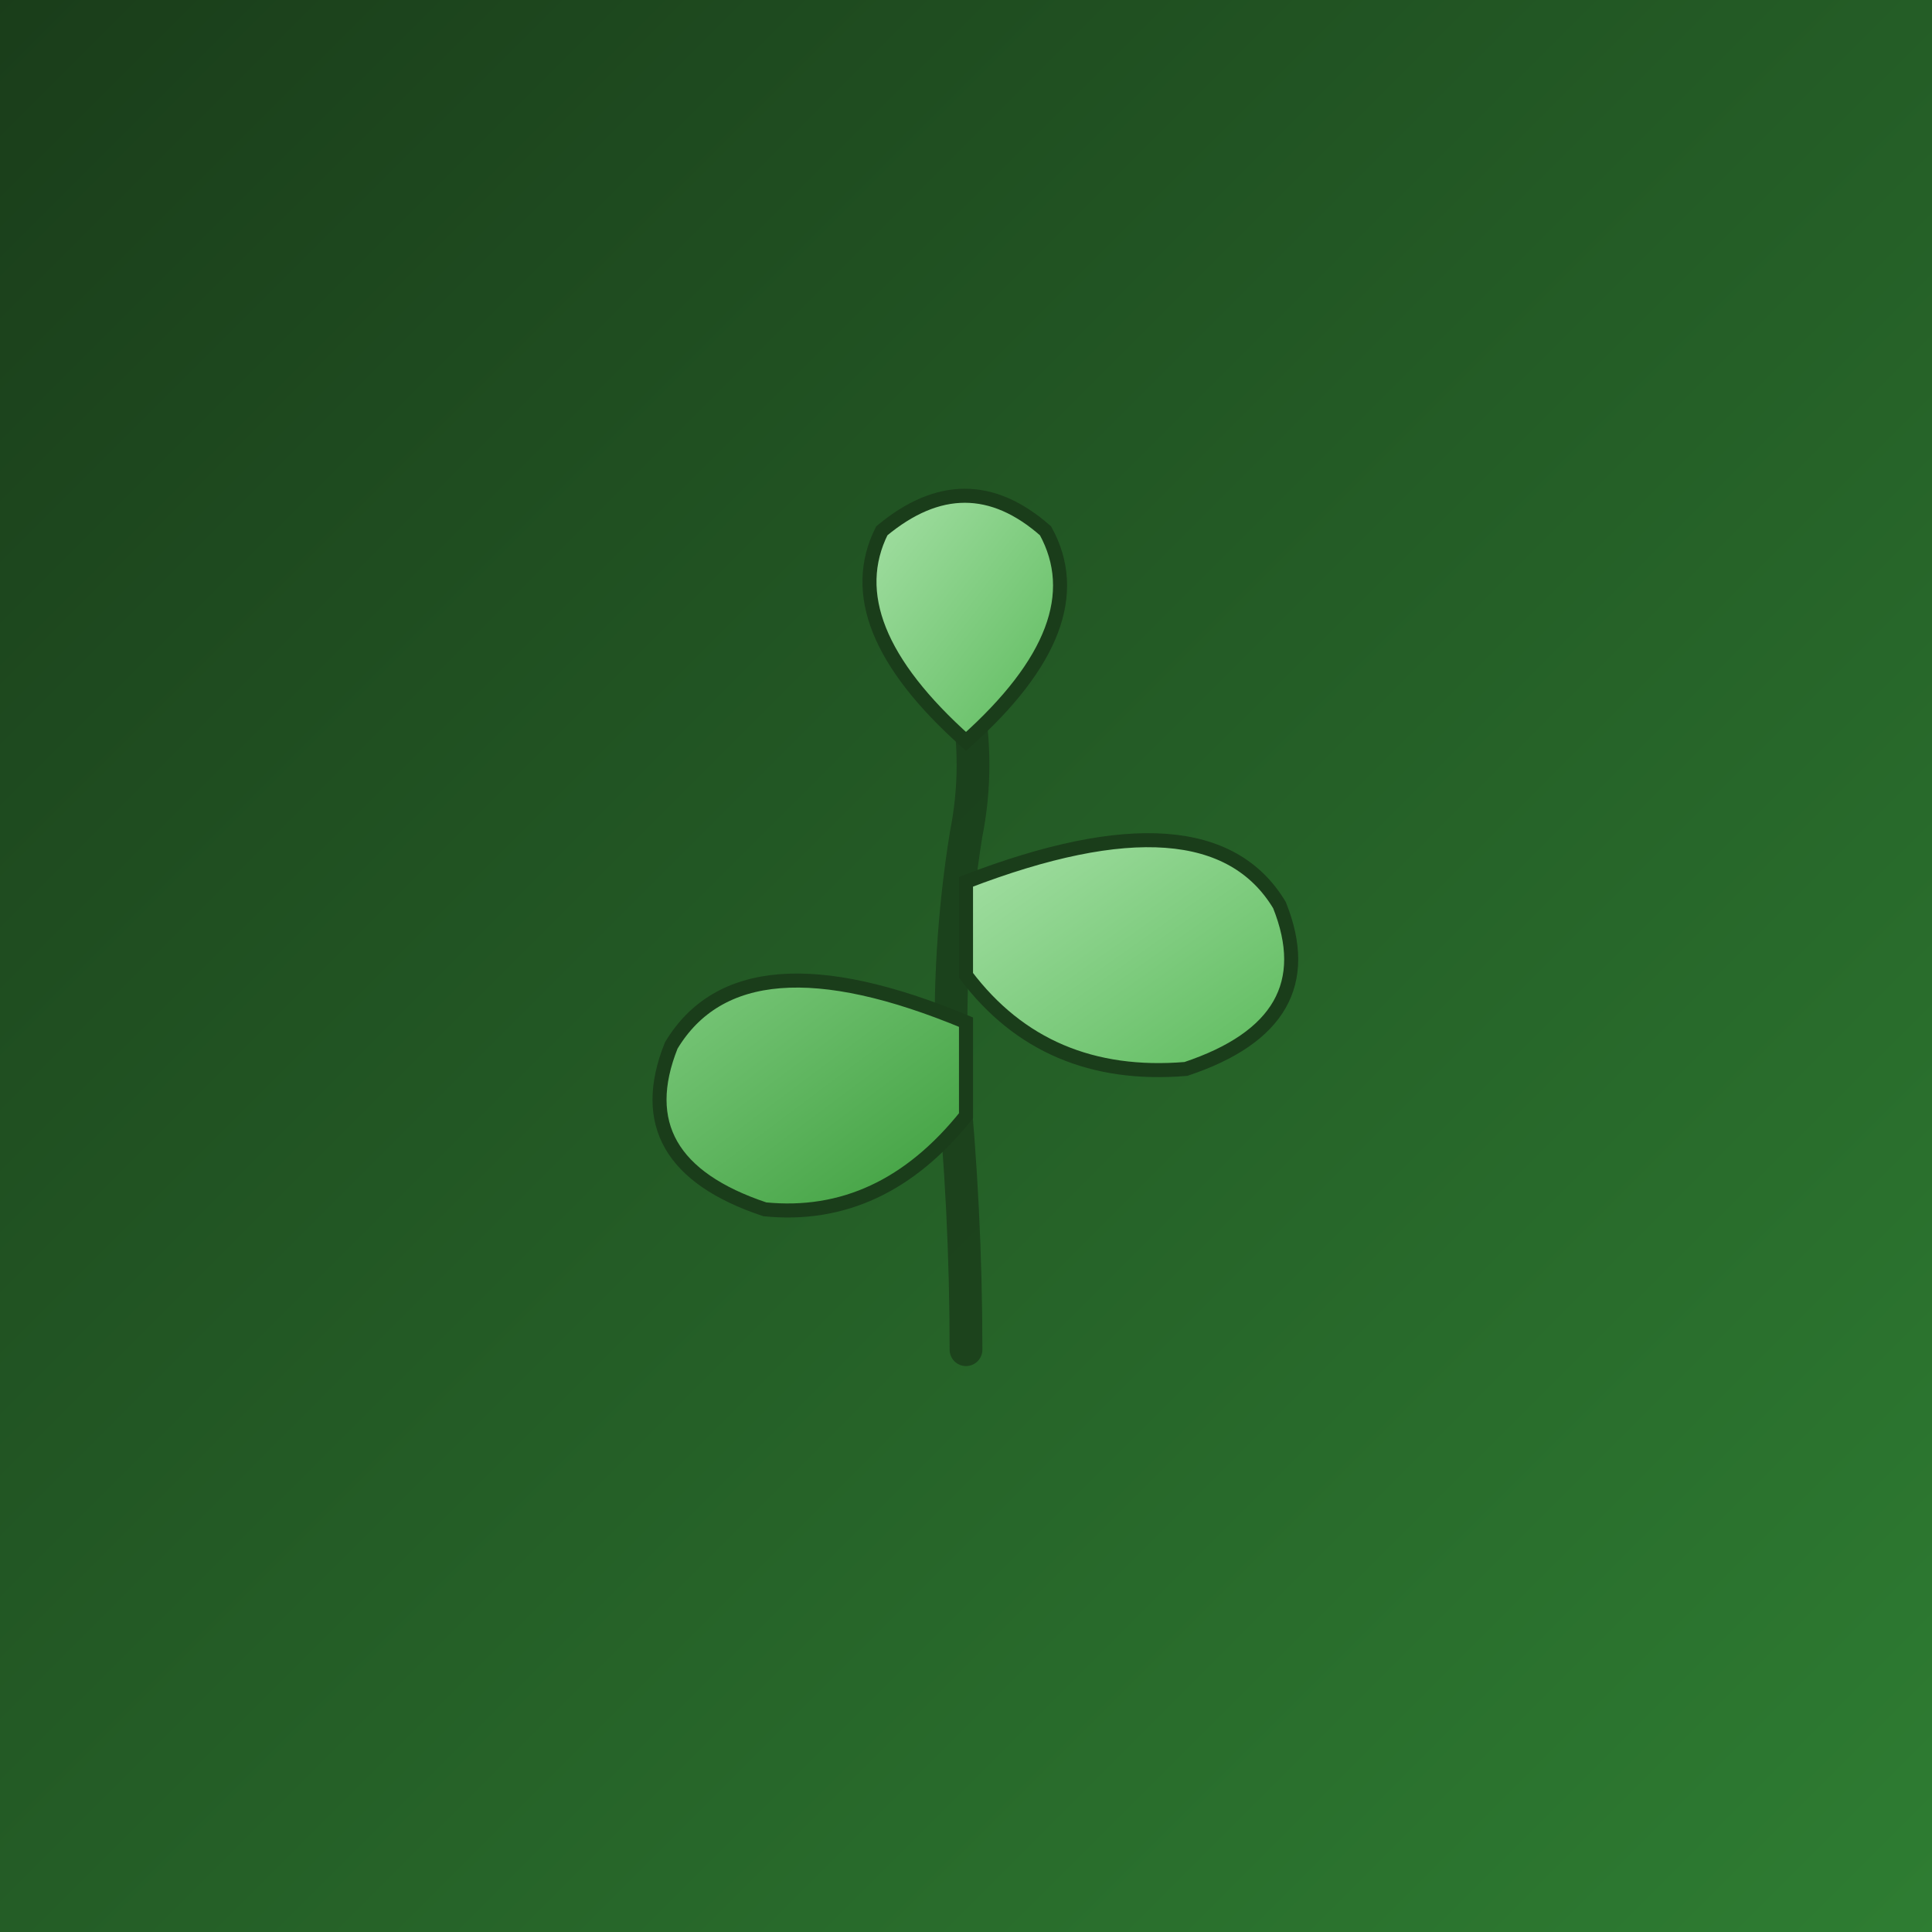
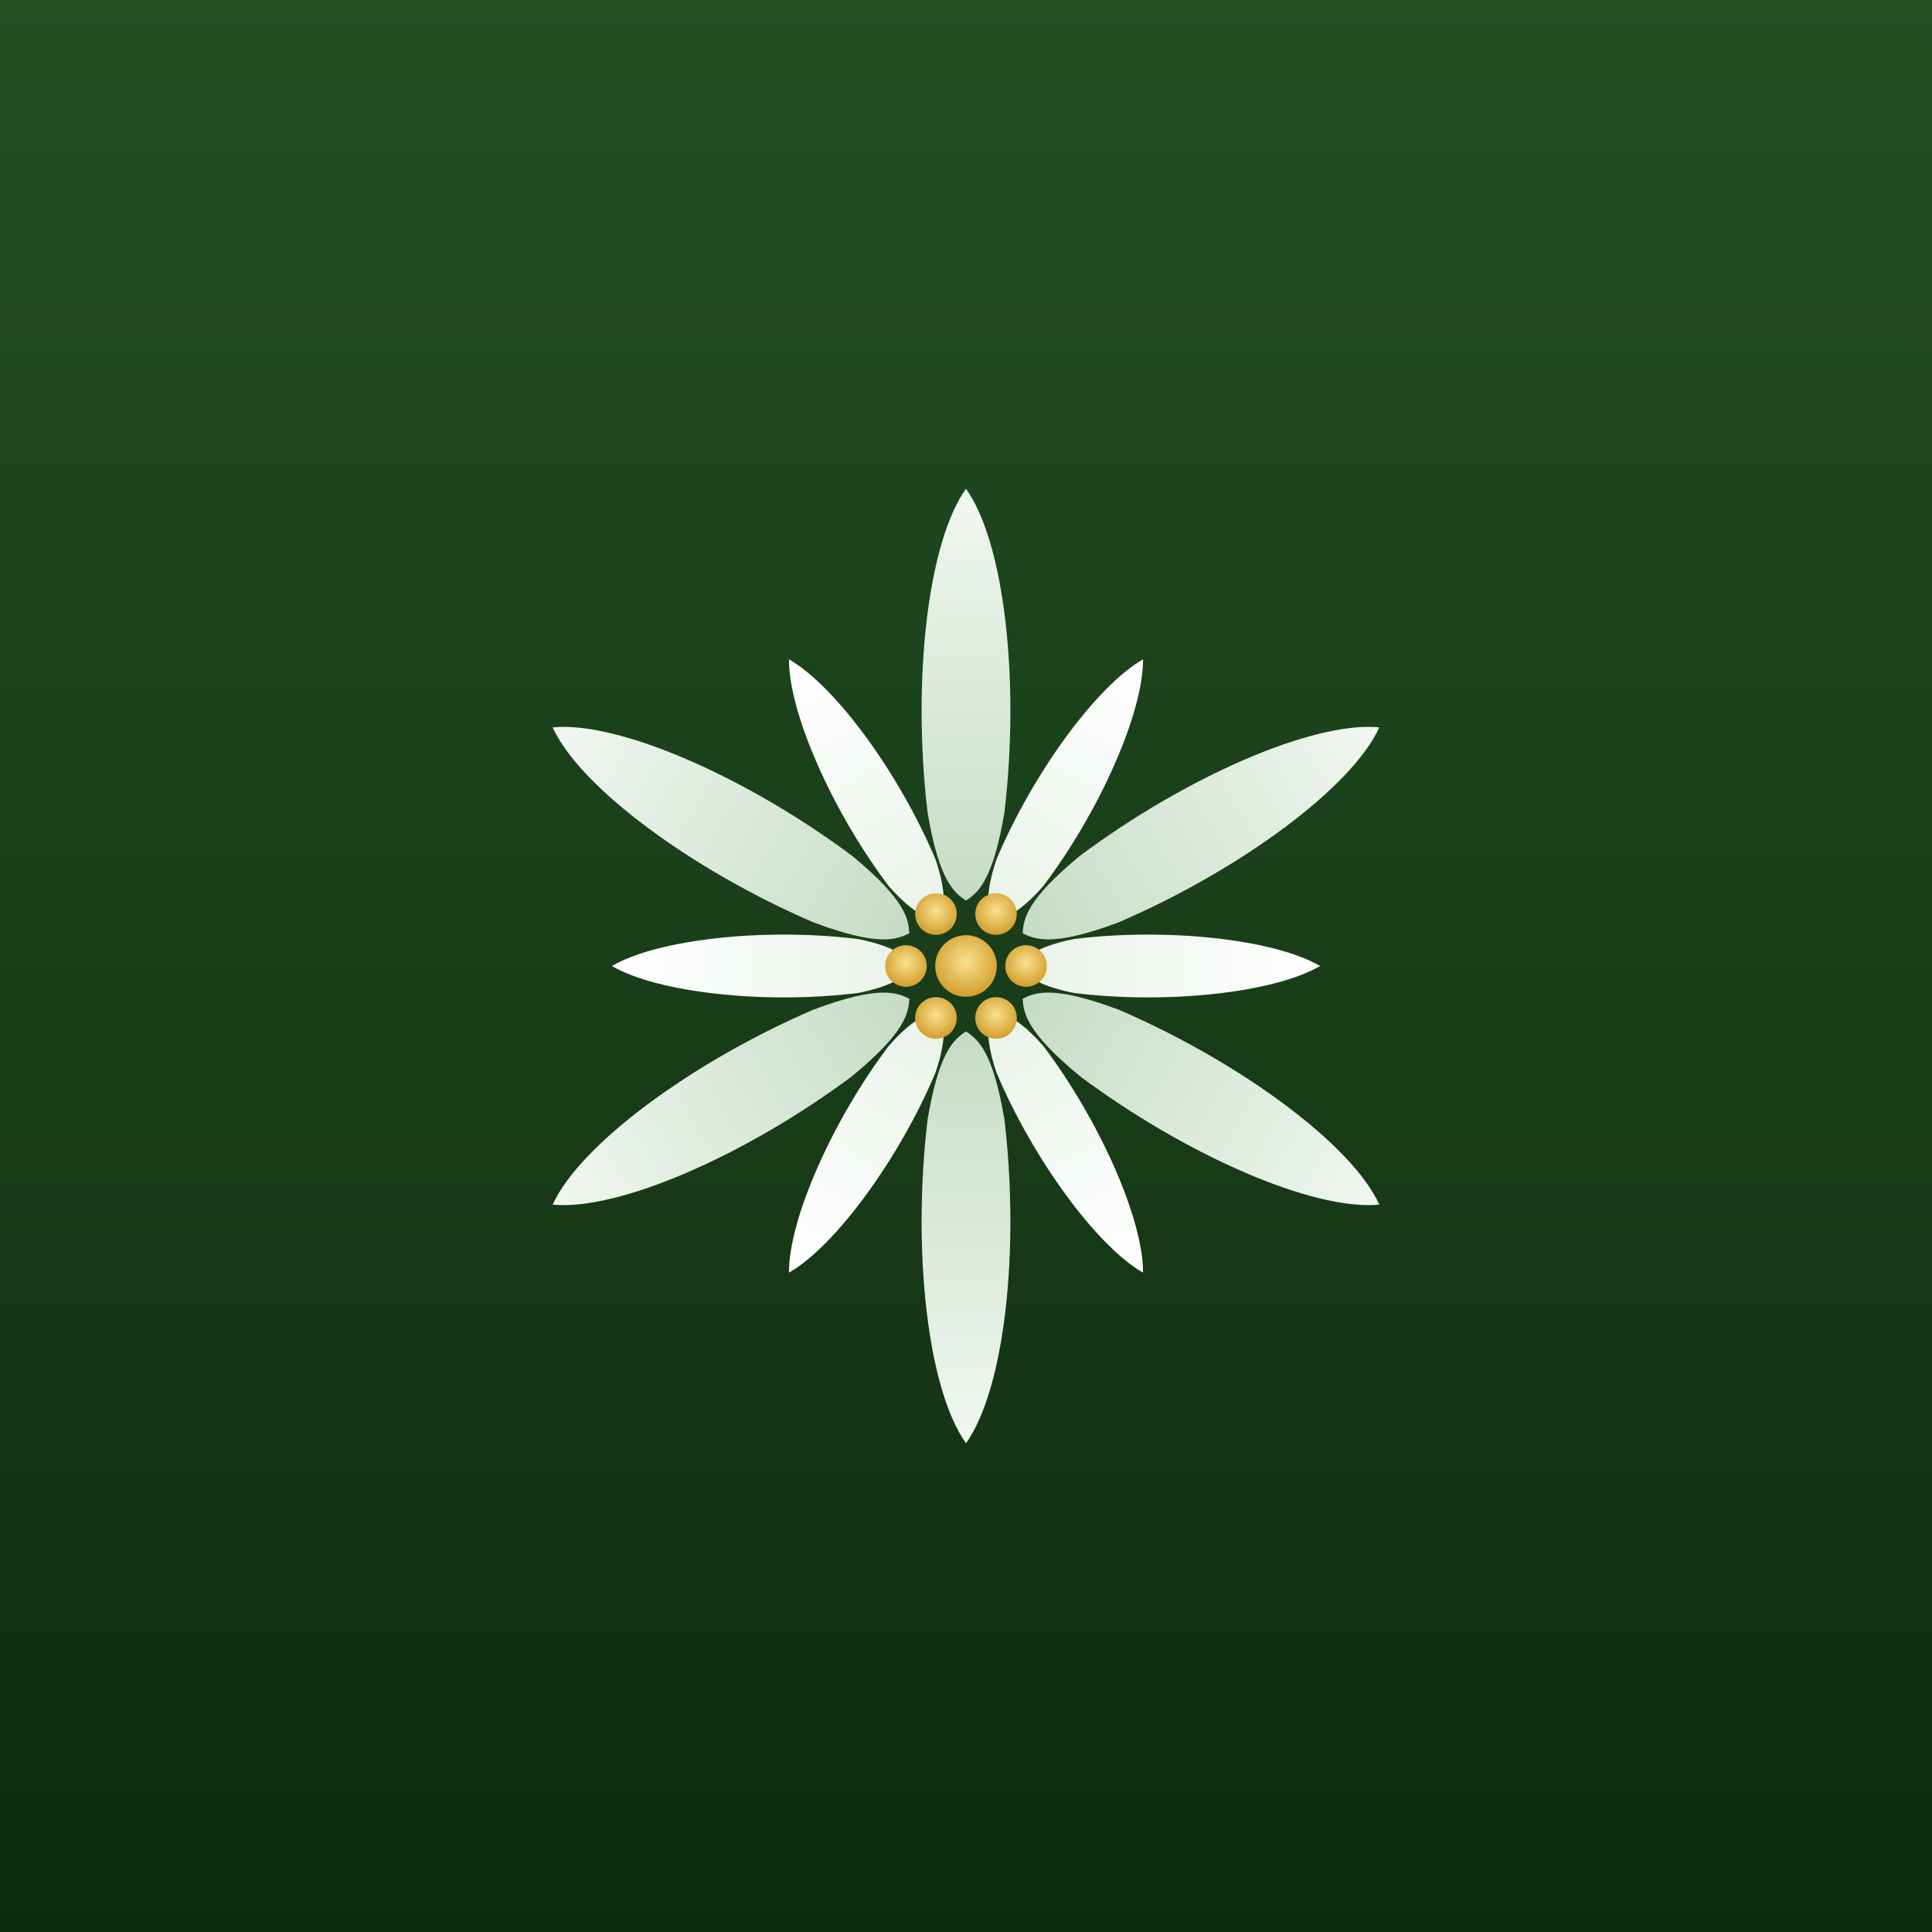
- <svg xmlns="http://www.w3.org/2000/svg" viewBox="0 0 512 512">
+ <svg xmlns="http://www.w3.org/2000/svg" width="512" height="512" viewBox="0 0 512 512" role="img" aria-label="GreenScan App-Icon (Edelweiss, maskable)">
  <defs>
-     <linearGradient id="bg" x1="0%" y1="0%" x2="100%" y2="100%">
-       <stop offset="0%" stop-color="#1a3d1a" />
-       <stop offset="100%" stop-color="#2e7d32" />
+     <linearGradient id="tile" x1="0" y1="0" x2="0" y2="1">
+       <stop offset="0" stop-color="#234f23" />
+       <stop offset="1" stop-color="#102c0f" />
    </linearGradient>
-     <linearGradient id="leaf" x1="0%" y1="0%" x2="100%" y2="100%">
-       <stop offset="0%" stop-color="#7cc97c" />
-       <stop offset="100%" stop-color="#3d9e3d" />
+     <linearGradient id="eLo" x1="0" y1="0" x2="0" y2="1">
+       <stop offset="0" stop-color="#f1f7f1" />
+       <stop offset="1" stop-color="#c6dcc6" />
    </linearGradient>
-     <linearGradient id="leaf2" x1="0%" y1="0%" x2="100%" y2="100%">
-       <stop offset="0%" stop-color="#a5e0a5" />
-       <stop offset="100%" stop-color="#5cba5c" />
+     <linearGradient id="eUp" x1="0" y1="0" x2="0" y2="1">
+       <stop offset="0" stop-color="#ffffff" />
+       <stop offset="1" stop-color="#e9f3e9" />
    </linearGradient>
+     <radialGradient id="eC" cx="0.5" cy="0.42" r="0.62">
+       <stop offset="0" stop-color="#f9e08e" />
+       <stop offset="1" stop-color="#cf9a26" />
+     </radialGradient>
+     <path id="elo" d="M0 -124 C 10 -110 14 -74 10 -40 C 7 -22 3 -19 0 -17 C -3 -19 -7 -22 -10 -40 C -14 -74 -10 -110 0 -124 Z" />
+     <path id="eup" d="M0 -92 C 7 -80 10 -52 7 -28 C 5 -18 2 -15 0 -14 C -2 -15 -5 -18 -7 -28 C -10 -52 -7 -80 0 -92 Z" />
  </defs>
-   <rect width="512" height="512" fill="url(#bg)" />
-   <g transform="translate(256 256) scale(0.62) translate(-256 -256)">
-     <path d="M 256 420 Q 256 360 250 300 Q 248 250 256 200 Q 262 170 256 140" stroke="#1a3d1a" stroke-width="14" stroke-linecap="round" fill="none" opacity="0.85" />
-     <path d="M 256 280              Q 160 240 130 290              Q 110 340 170 360              Q 220 365 256 320 Z" fill="url(#leaf)" stroke="#1a3d1a" stroke-width="6" />
-     <path d="M 256 220              Q 360 180 390 230              Q 410 280 350 300              Q 290 305 256 260 Z" fill="url(#leaf2)" stroke="#1a3d1a" stroke-width="6" />
-     <path d="M 256 160              Q 200 110 220 70              Q 256 40 290 70              Q 312 110 256 160 Z" fill="url(#leaf2)" stroke="#1a3d1a" stroke-width="6" />
+   <rect width="512" height="512" fill="url(#tile)" />
+   <g transform="translate(256,256) scale(1.02)">
+     <g fill="url(#eLo)">
+       <use href="#elo" />
+       <use href="#elo" transform="rotate(60)" />
+       <use href="#elo" transform="rotate(120)" />
+       <use href="#elo" transform="rotate(180)" />
+       <use href="#elo" transform="rotate(240)" />
+       <use href="#elo" transform="rotate(300)" />
+     </g>
+     <g fill="url(#eUp)">
+       <use href="#eup" transform="rotate(30)" />
+       <use href="#eup" transform="rotate(90)" />
+       <use href="#eup" transform="rotate(150)" />
+       <use href="#eup" transform="rotate(210)" />
+       <use href="#eup" transform="rotate(270)" />
+       <use href="#eup" transform="rotate(330)" />
+     </g>
+     <g fill="url(#eC)">
+       <circle r="8" />
+       <circle cx="15.6" cy="0" r="5.4" />
+       <circle cx="7.8" cy="13.5" r="5.4" />
+       <circle cx="-7.8" cy="13.5" r="5.4" />
+       <circle cx="-15.6" cy="0" r="5.4" />
+       <circle cx="-7.8" cy="-13.5" r="5.4" />
+       <circle cx="7.8" cy="-13.5" r="5.4" />
+     </g>
  </g>
</svg>
